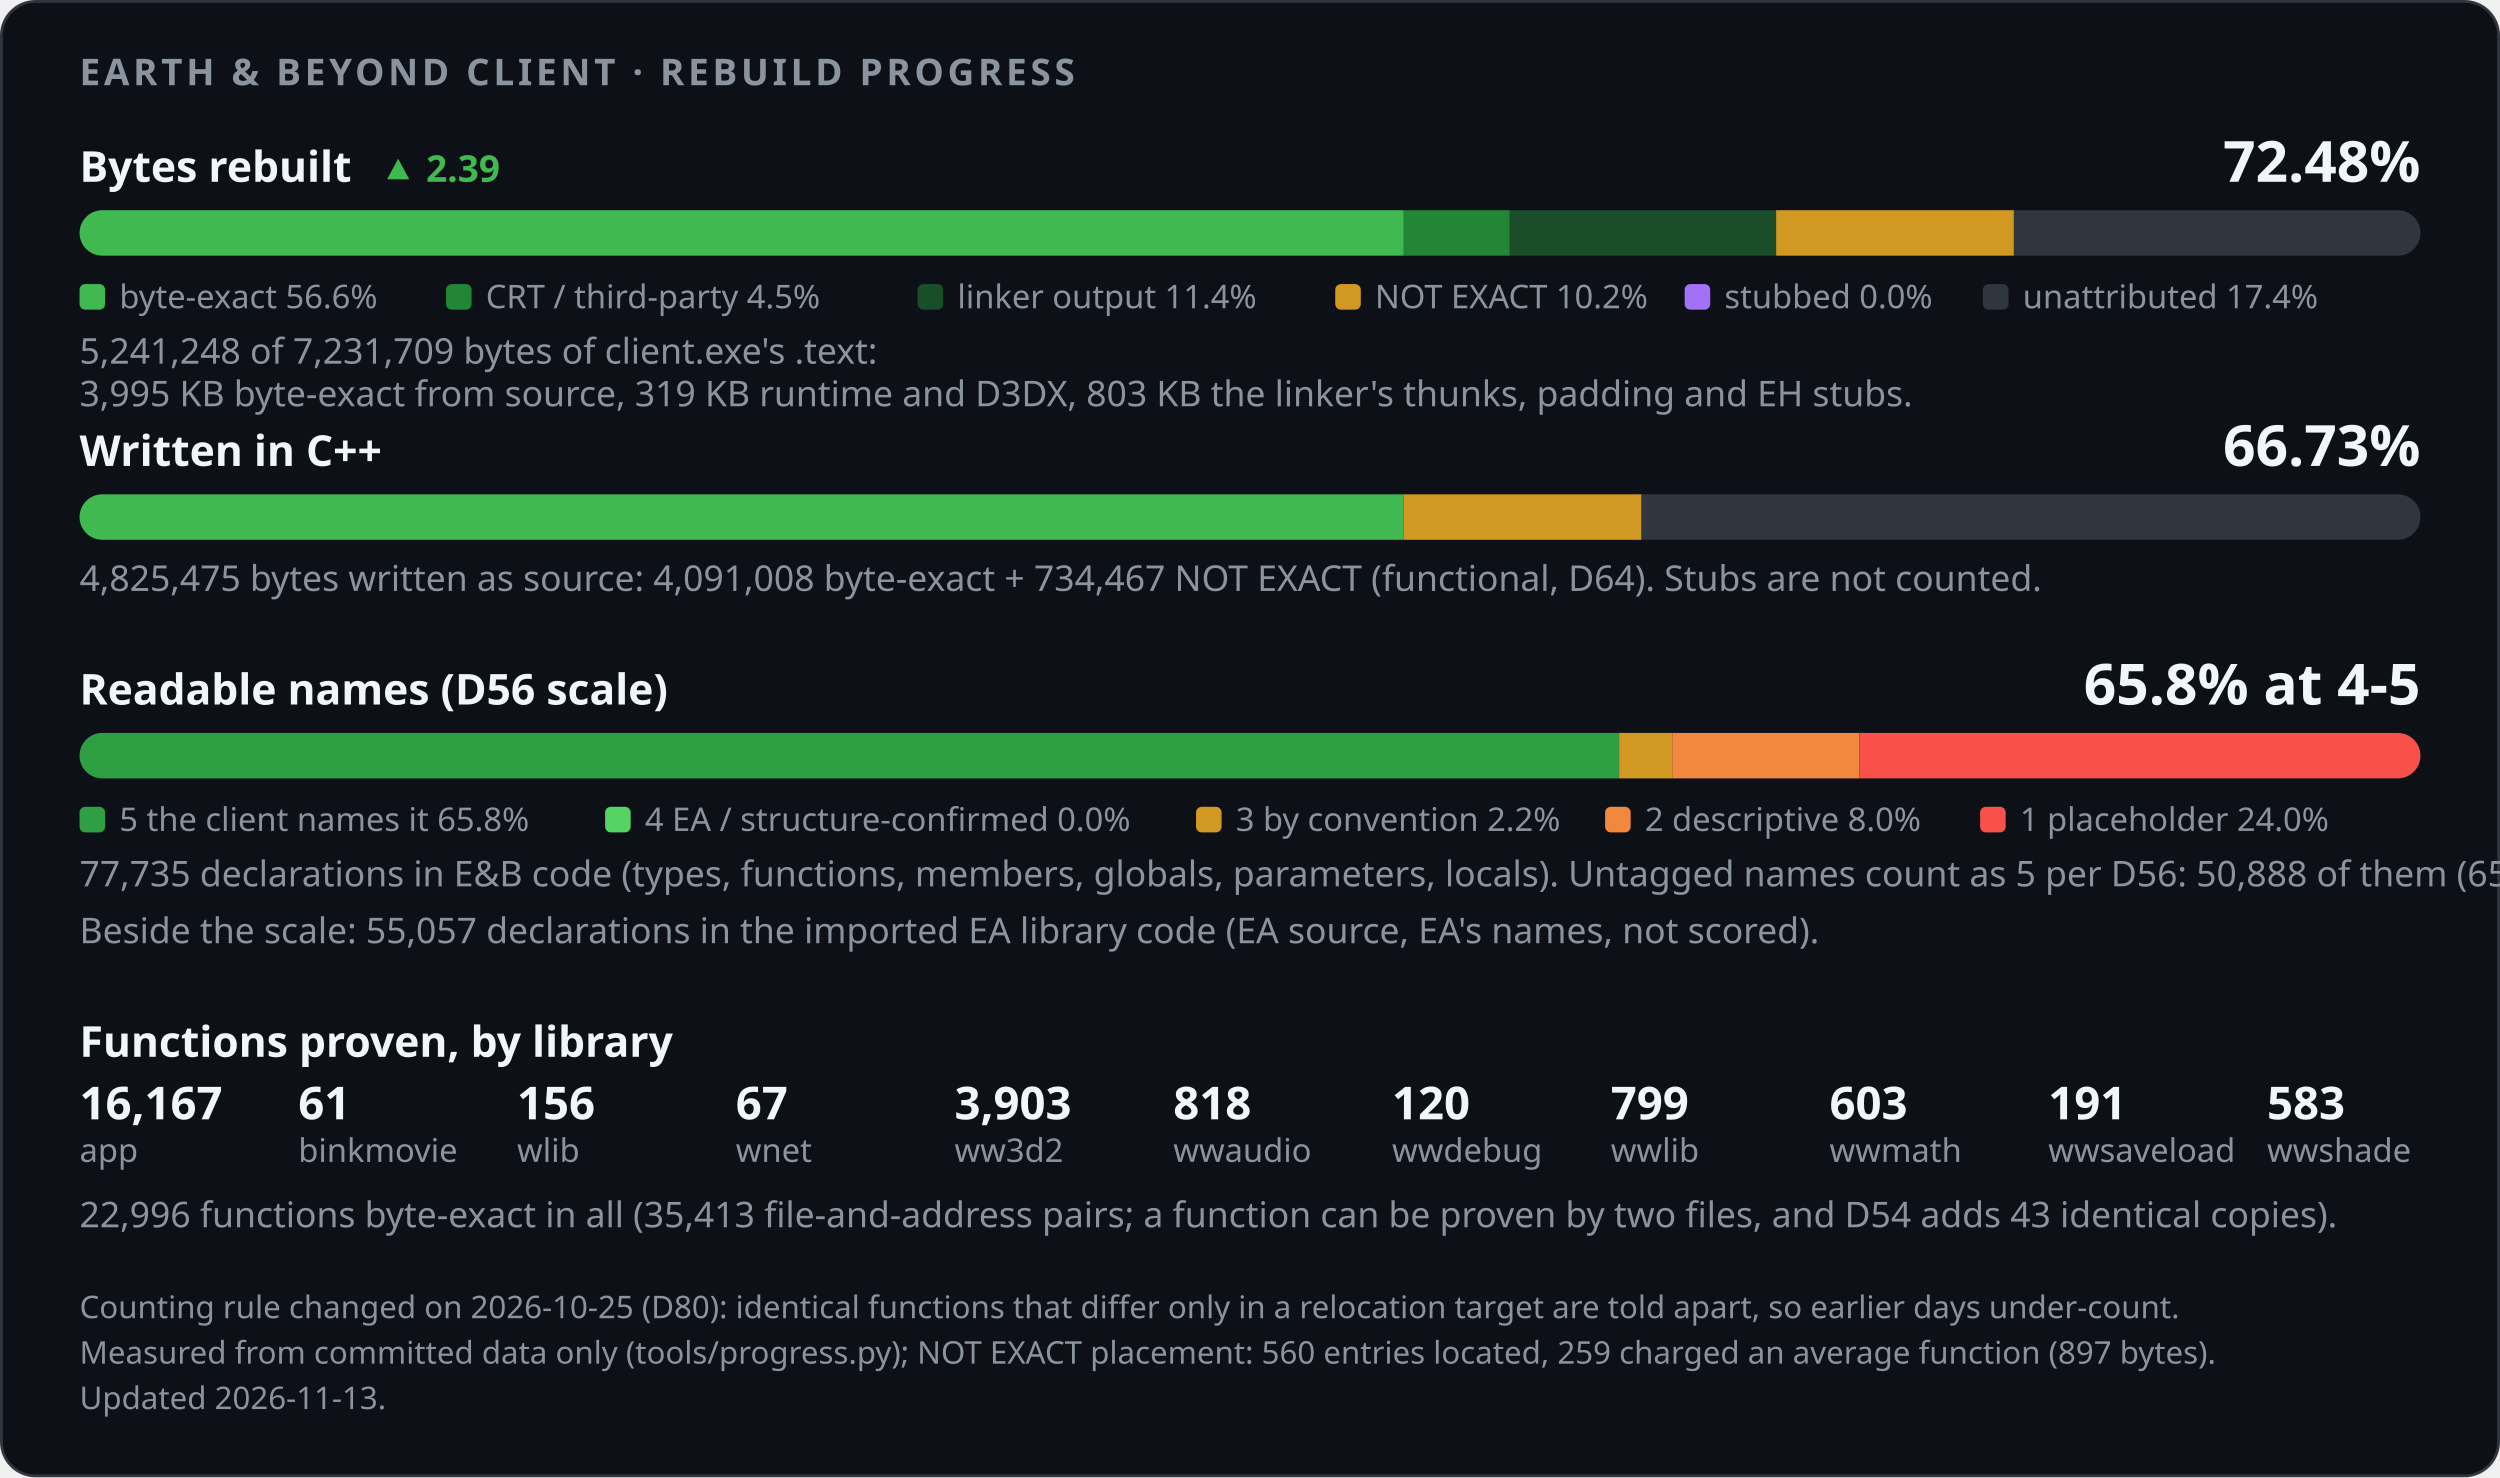
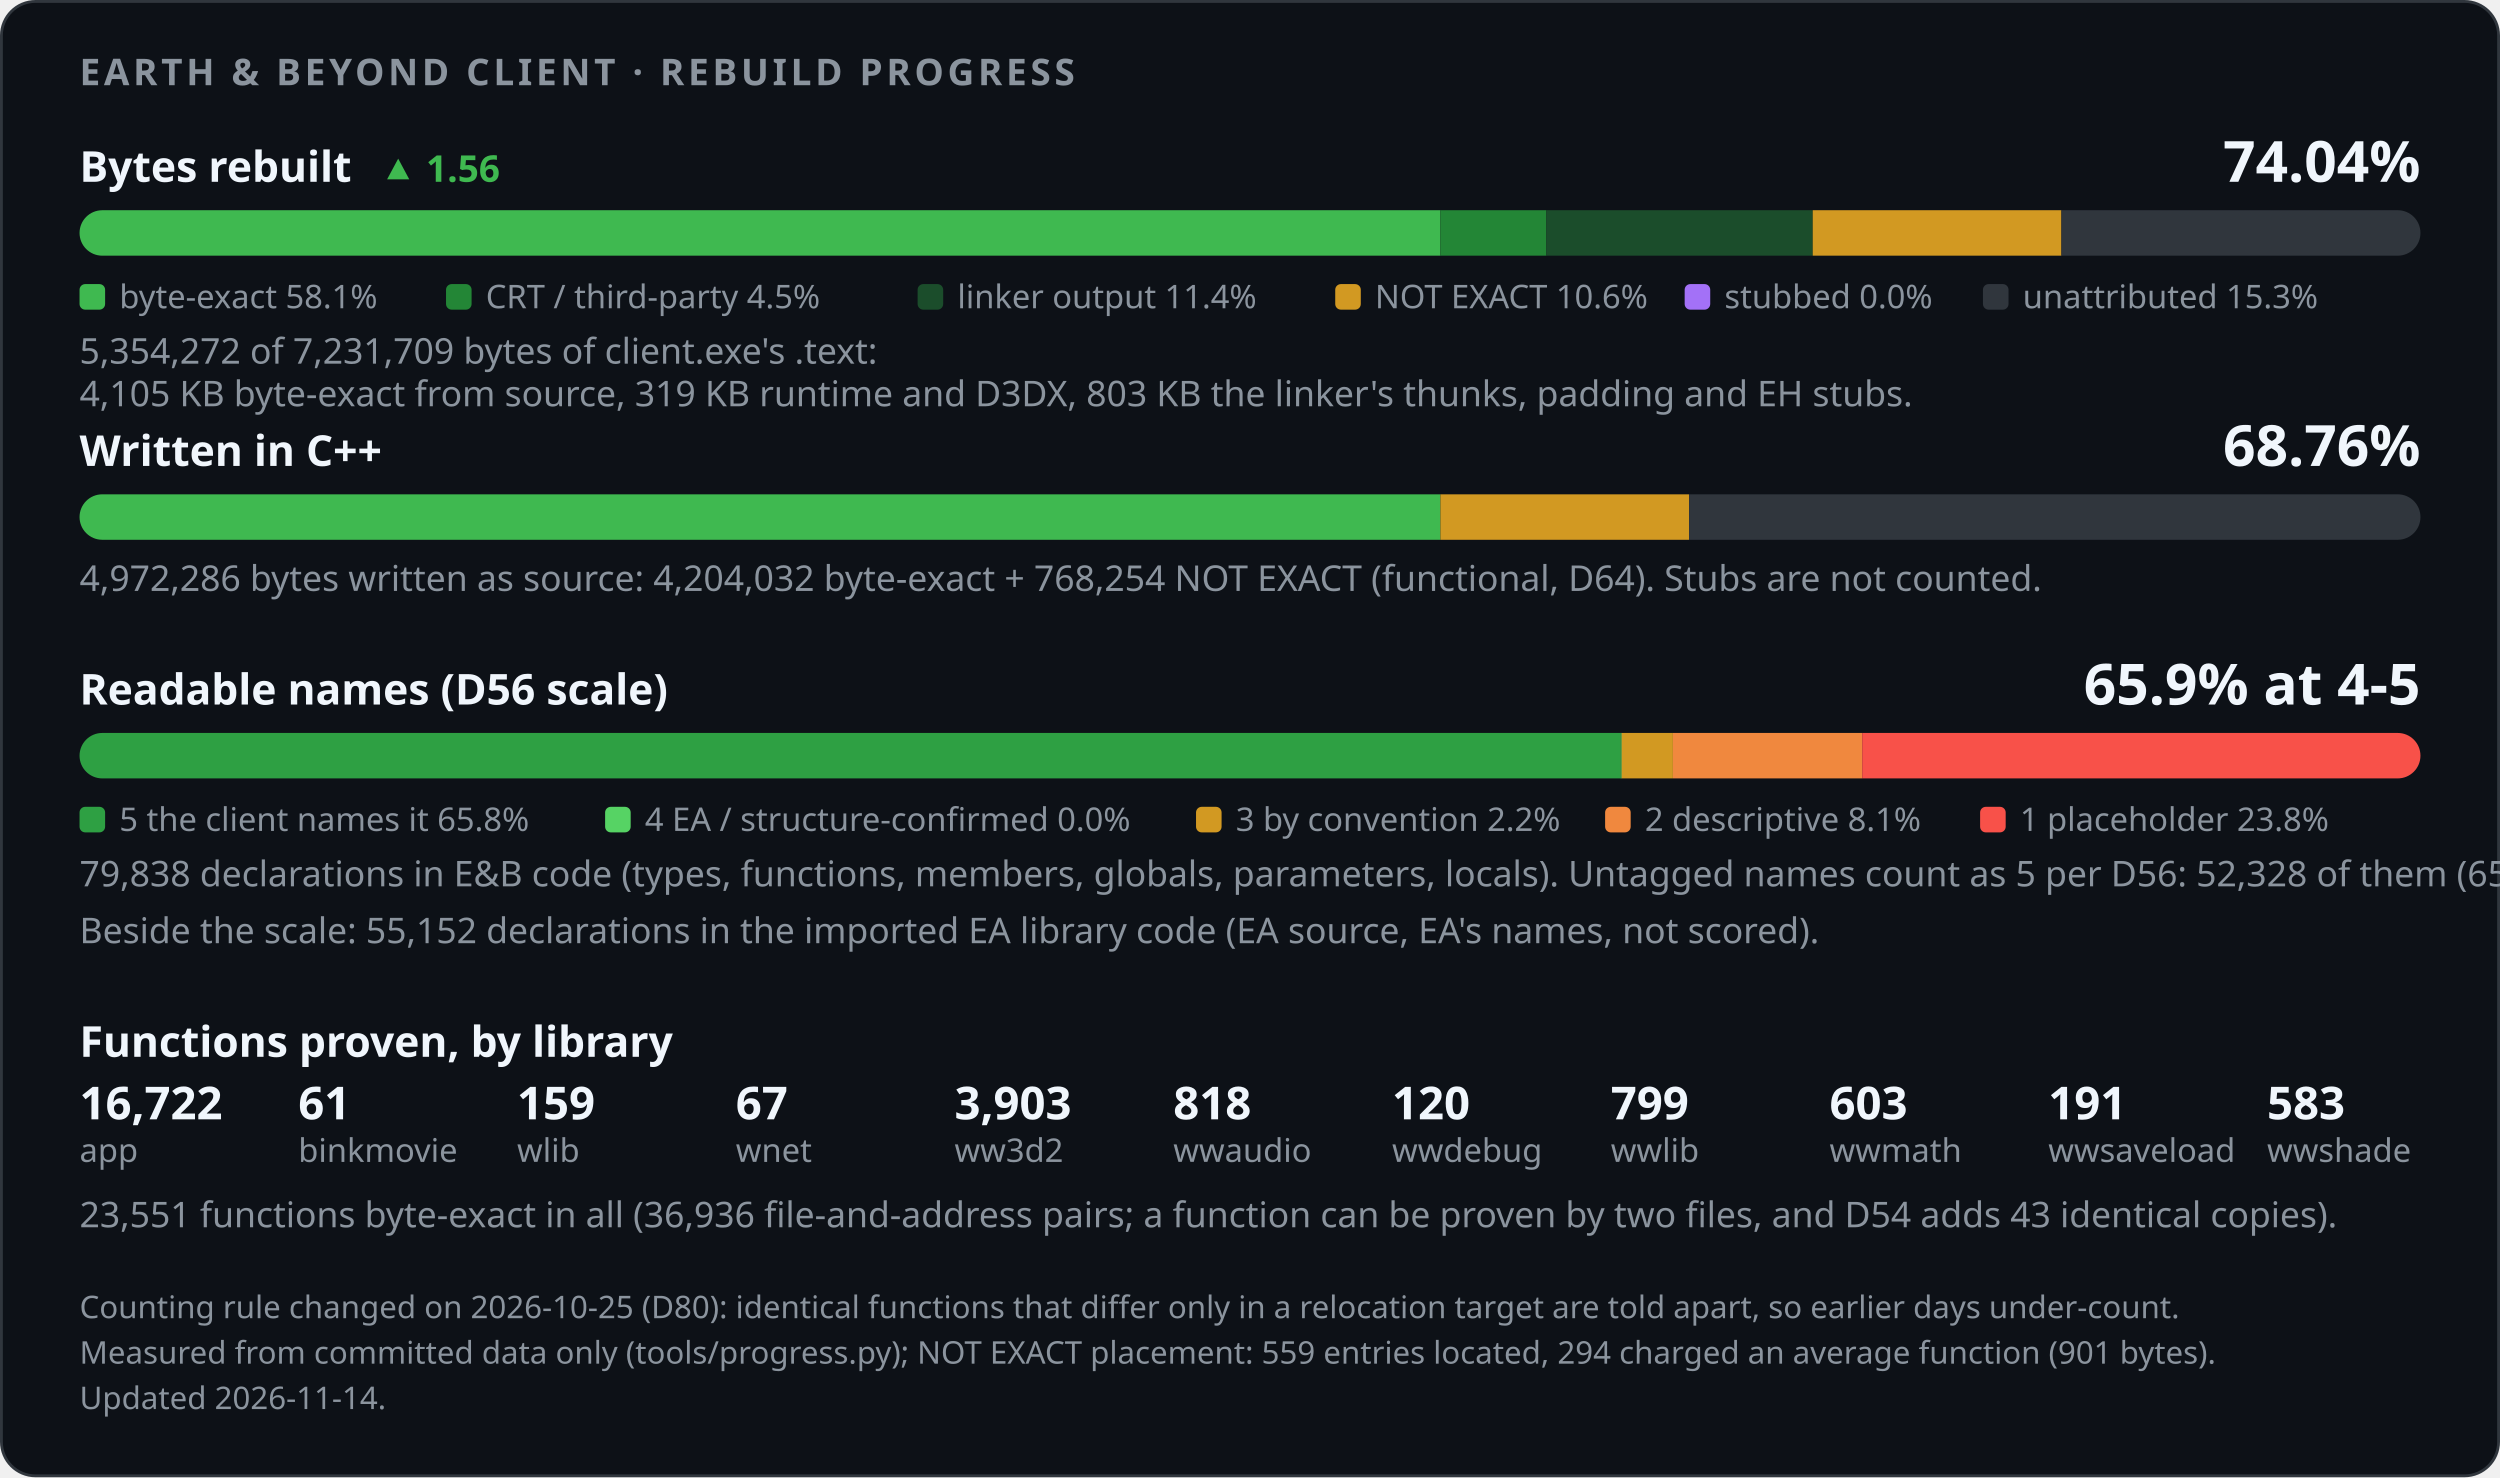
<svg xmlns="http://www.w3.org/2000/svg" width="880" height="520" viewBox="0 0 880 520" role="img" aria-labelledby="title desc">
  <style>
    .card { fill: #0d1117; stroke: #30363d; } .strong { fill: #f0f6fc; } .muted { fill: #8b949e; }
    .grid { stroke: #30363d; } .up { fill: #3fb950; } .down { fill: #f85149; }
    .s-exact { fill: #3fb950; } .s-notexact { fill: #d29922; } .s-stub { fill: #a371f7; }
    .s-third { fill: #238636; } .s-linker { fill: #1b4d2b; } .s-unattr { fill: #30363d; }
    .l-exact { stroke: #3fb950; } .l-written { stroke: #58a6ff; }
    @media (prefers-color-scheme: light) {
      .card { fill: #ffffff; stroke: #d0d7de; } .strong { fill: #1f2328; } .muted { fill: #59636e; }
      .grid { stroke: #d0d7de; } .up { fill: #1a7f37; } .down { fill: #cf222e; }
      .s-exact { fill: #1a7f37; } .s-third { fill: #4ac26b; } .s-linker { fill: #aceebb; } .s-unattr { fill: #d0d7de; }
      .l-exact { stroke: #1a7f37; } .l-written { stroke: #0969da; }
    }
  </style>
  <rect class="card" x="0.5" y="0.5" width="879" height="519" rx="12" />
  <g font-family="-apple-system,BlinkMacSystemFont,'Segoe UI','Noto Sans',Helvetica,Arial,sans-serif">
    <text x="28" y="30" class="muted" font-size="13" font-weight="600" letter-spacing="1.3">EARTH &amp; BEYOND CLIENT · REBUILD PROGRESS</text>
-     <text x="28" y="64" class="strong" font-size="15" font-weight="600">Bytes rebuilt<tspan class="up" dx="10" font-size="13" font-weight="600">▲ 2.39</tspan>
+     <text x="28" y="64" class="strong" font-size="15" font-weight="600">Bytes rebuilt<tspan class="up" dx="10" font-size="13" font-weight="600">▲ 1.56</tspan>
    </text>
-     <text x="852" y="64" class="strong" font-size="20" font-weight="700" text-anchor="end">72.48%</text>
+     <text x="852" y="64" class="strong" font-size="20" font-weight="700" text-anchor="end">74.04%</text>
    <clipPath id="clip74">
      <rect x="28" y="74" width="824" height="16" rx="8.0" />
    </clipPath>
    <g clip-path="url(#clip74)">
-       <rect x="28.00" y="74" width="466.14" height="16" class="s-exact" />
-       <rect x="494.14" y="74" width="37.32" height="16" class="s-third" />
-       <rect x="531.46" y="74" width="93.74" height="16" class="s-linker" />
-       <rect x="625.20" y="74" width="83.69" height="16" class="s-notexact" />
-       <rect x="708.89" y="74" width="0.00" height="16" class="s-stub" />
-       <rect x="708.89" y="74" width="143.11" height="16" class="s-unattr" />
+       <rect x="28.00" y="74" width="479.02" height="16" class="s-exact" />
+       <rect x="507.02" y="74" width="37.32" height="16" class="s-third" />
+       <rect x="544.34" y="74" width="93.74" height="16" class="s-linker" />
+       <rect x="638.08" y="74" width="87.54" height="16" class="s-notexact" />
+       <rect x="725.62" y="74" width="0.00" height="16" class="s-stub" />
+       <rect x="725.62" y="74" width="126.38" height="16" class="s-unattr" />
    </g>
    <rect x="28" y="100" width="9" height="9" rx="2" class="s-exact" />
-     <text x="42" y="108.5" class="muted" font-size="11.5">byte-exact 56.6%</text>
+     <text x="42" y="108.5" class="muted" font-size="11.5">byte-exact 58.1%</text>
    <rect x="157" y="100" width="9" height="9" rx="2" class="s-third" />
    <text x="171" y="108.5" class="muted" font-size="11.5">CRT / third-party 4.5%</text>
    <rect x="323" y="100" width="9" height="9" rx="2" class="s-linker" />
    <text x="337" y="108.5" class="muted" font-size="11.5">linker output 11.4%</text>
    <rect x="470" y="100" width="9" height="9" rx="2" class="s-notexact" />
-     <text x="484" y="108.5" class="muted" font-size="11.5">NOT EXACT 10.2%</text>
+     <text x="484" y="108.5" class="muted" font-size="11.5">NOT EXACT 10.6%</text>
    <rect x="593" y="100" width="9" height="9" rx="2" class="s-stub" />
    <text x="607" y="108.5" class="muted" font-size="11.5">stubbed 0.0%</text>
    <rect x="698" y="100" width="9" height="9" rx="2" class="s-unattr" />
-     <text x="712" y="108.5" class="muted" font-size="11.5">unattributed 17.4%</text>
-     <text x="28" y="128" class="muted" font-size="12.5">5,241,248 of 7,231,709 bytes of client.exe's .text:</text>
-     <text x="28" y="143" class="muted" font-size="12.5">3,995 KB byte-exact from source, 319 KB runtime and D3DX, 803 KB the linker's thunks, padding and EH stubs.</text>
+     <text x="712" y="108.5" class="muted" font-size="11.5">unattributed 15.3%</text>
+     <text x="28" y="128" class="muted" font-size="12.5">5,354,272 of 7,231,709 bytes of client.exe's .text:</text>
+     <text x="28" y="143" class="muted" font-size="12.5">4,105 KB byte-exact from source, 319 KB runtime and D3DX, 803 KB the linker's thunks, padding and EH stubs.</text>
    <text x="28" y="164" class="strong" font-size="15" font-weight="600">Written in C++</text>
-     <text x="852" y="164" class="strong" font-size="20" font-weight="700" text-anchor="end">66.73%</text>
+     <text x="852" y="164" class="strong" font-size="20" font-weight="700" text-anchor="end">68.76%</text>
    <clipPath id="clip174">
      <rect x="28" y="174" width="824" height="16" rx="8.0" />
    </clipPath>
    <g clip-path="url(#clip174)">
-       <rect x="28.00" y="174" width="466.14" height="16" class="s-exact" />
-       <rect x="494.14" y="174" width="83.69" height="16" class="s-notexact" />
-       <rect x="577.83" y="174" width="274.17" height="16" class="s-unattr" />
+       <rect x="28.00" y="174" width="479.02" height="16" class="s-exact" />
+       <rect x="507.02" y="174" width="87.54" height="16" class="s-notexact" />
+       <rect x="594.56" y="174" width="257.44" height="16" class="s-unattr" />
    </g>
-     <text x="28" y="208" class="muted" font-size="12.5">4,825,475 bytes written as source: 4,091,008 byte-exact + 734,467 NOT EXACT (functional, D64). Stubs are not counted.</text>
+     <text x="28" y="208" class="muted" font-size="12.5">4,972,286 bytes written as source: 4,204,032 byte-exact + 768,254 NOT EXACT (functional, D64). Stubs are not counted.</text>
    <text x="28" y="248" class="strong" font-size="15" font-weight="600">Readable names (D56 scale)</text>
-     <text x="852" y="248" class="strong" font-size="20" font-weight="700" text-anchor="end">65.8% at 4-5</text>
+     <text x="852" y="248" class="strong" font-size="20" font-weight="700" text-anchor="end">65.9% at 4-5</text>
    <clipPath id="clip258">
      <rect x="28" y="258" width="824" height="16" rx="8.0" />
    </clipPath>
    <g clip-path="url(#clip258)">
-       <rect x="28.00" y="258" width="541.79" height="16" fill="#2ea043" />
-       <rect x="569.79" y="258" width="0.40" height="16" fill="#56d364" />
-       <rect x="570.20" y="258" width="18.42" height="16" fill="#d29922" />
-       <rect x="588.62" y="258" width="65.86" height="16" fill="#f0883e" />
-       <rect x="654.48" y="258" width="197.52" height="16" fill="#f85149" />
+       <rect x="28.00" y="258" width="542.45" height="16" fill="#2ea043" />
+       <rect x="570.45" y="258" width="0.39" height="16" fill="#56d364" />
+       <rect x="570.84" y="258" width="18.03" height="16" fill="#d29922" />
+       <rect x="588.87" y="258" width="66.62" height="16" fill="#f0883e" />
+       <rect x="655.49" y="258" width="196.51" height="16" fill="#f85149" />
    </g>
    <rect x="28" y="284" width="9" height="9" rx="2" fill="#2ea043" />
    <text x="42" y="292.5" class="muted" font-size="11.5">5 the client names it 65.8%</text>
    <rect x="213" y="284" width="9" height="9" rx="2" fill="#56d364" />
    <text x="227" y="292.5" class="muted" font-size="11.5">4 EA / structure-confirmed 0.0%</text>
    <rect x="421" y="284" width="9" height="9" rx="2" fill="#d29922" />
    <text x="435" y="292.5" class="muted" font-size="11.5">3 by convention 2.2%</text>
    <rect x="565" y="284" width="9" height="9" rx="2" fill="#f0883e" />
-     <text x="579" y="292.5" class="muted" font-size="11.5">2 descriptive 8.0%</text>
+     <text x="579" y="292.5" class="muted" font-size="11.5">2 descriptive 8.1%</text>
    <rect x="697" y="284" width="9" height="9" rx="2" fill="#f85149" />
-     <text x="711" y="292.5" class="muted" font-size="11.5">1 placeholder 24.0%</text>
-     <text x="28" y="312" class="muted" font-size="12.5">77,735 declarations in E&amp;B code (types, functions, members, globals, parameters, locals). Untagged names count as 5 per D56: 50,888 of them (65.5%).</text>
-     <text x="28" y="332" class="muted" font-size="12.5">Beside the scale: 55,057 declarations in the imported EA library code (EA source, EA's names, not scored).</text>
+     <text x="711" y="292.5" class="muted" font-size="11.5">1 placeholder 23.8%</text>
+     <text x="28" y="312" class="muted" font-size="12.5">79,838 declarations in E&amp;B code (types, functions, members, globals, parameters, locals). Untagged names count as 5 per D56: 52,328 of them (65.5%).</text>
+     <text x="28" y="332" class="muted" font-size="12.5">Beside the scale: 55,152 declarations in the imported EA library code (EA source, EA's names, not scored).</text>
    <text x="28" y="372" class="strong" font-size="15" font-weight="600">Functions proven, by library</text>
-     <text x="28" y="394" class="strong" font-size="16" font-weight="700">16,167</text>
+     <text x="28" y="394" class="strong" font-size="16" font-weight="700">16,722</text>
    <text x="28" y="409" class="muted" font-size="11.5">app</text>
    <text x="105" y="394" class="strong" font-size="16" font-weight="700">61</text>
    <text x="105" y="409" class="muted" font-size="11.5">binkmovie</text>
-     <text x="182" y="394" class="strong" font-size="16" font-weight="700">156</text>
+     <text x="182" y="394" class="strong" font-size="16" font-weight="700">159</text>
    <text x="182" y="409" class="muted" font-size="11.5">wlib</text>
    <text x="259" y="394" class="strong" font-size="16" font-weight="700">67</text>
    <text x="259" y="409" class="muted" font-size="11.5">wnet</text>
    <text x="336" y="394" class="strong" font-size="16" font-weight="700">3,903</text>
    <text x="336" y="409" class="muted" font-size="11.5">ww3d2</text>
    <text x="413" y="394" class="strong" font-size="16" font-weight="700">818</text>
    <text x="413" y="409" class="muted" font-size="11.5">wwaudio</text>
    <text x="490" y="394" class="strong" font-size="16" font-weight="700">120</text>
    <text x="490" y="409" class="muted" font-size="11.5">wwdebug</text>
    <text x="567" y="394" class="strong" font-size="16" font-weight="700">799</text>
    <text x="567" y="409" class="muted" font-size="11.5">wwlib</text>
    <text x="644" y="394" class="strong" font-size="16" font-weight="700">603</text>
    <text x="644" y="409" class="muted" font-size="11.5">wwmath</text>
    <text x="721" y="394" class="strong" font-size="16" font-weight="700">191</text>
    <text x="721" y="409" class="muted" font-size="11.5">wwsaveload</text>
    <text x="798" y="394" class="strong" font-size="16" font-weight="700">583</text>
    <text x="798" y="409" class="muted" font-size="11.5">wwshade</text>
-     <text x="28" y="432" class="muted" font-size="12.5">22,996 functions byte-exact in all (35,413 file-and-address pairs; a function can be proven by two files, and D54 adds 43 identical copies).</text>
+     <text x="28" y="432" class="muted" font-size="12.5">23,551 functions byte-exact in all (36,936 file-and-address pairs; a function can be proven by two files, and D54 adds 43 identical copies).</text>
    <text x="28" y="464" class="muted" font-size="11">Counting rule changed on 2026-10-25 (D80): identical functions that differ only in a relocation target are told apart, so earlier days under-count.</text>
-     <text x="28" y="480" class="muted" font-size="11">Measured from committed data only (tools/progress.py); NOT EXACT placement: 560 entries located, 259 charged an average function (897 bytes).</text>
-     <text x="28" y="496" class="muted" font-size="11">Updated 2026-11-13.</text>
+     <text x="28" y="480" class="muted" font-size="11">Measured from committed data only (tools/progress.py); NOT EXACT placement: 559 entries located, 294 charged an average function (901 bytes).</text>
+     <text x="28" y="496" class="muted" font-size="11">Updated 2026-11-14.</text>
  </g>
</svg>
